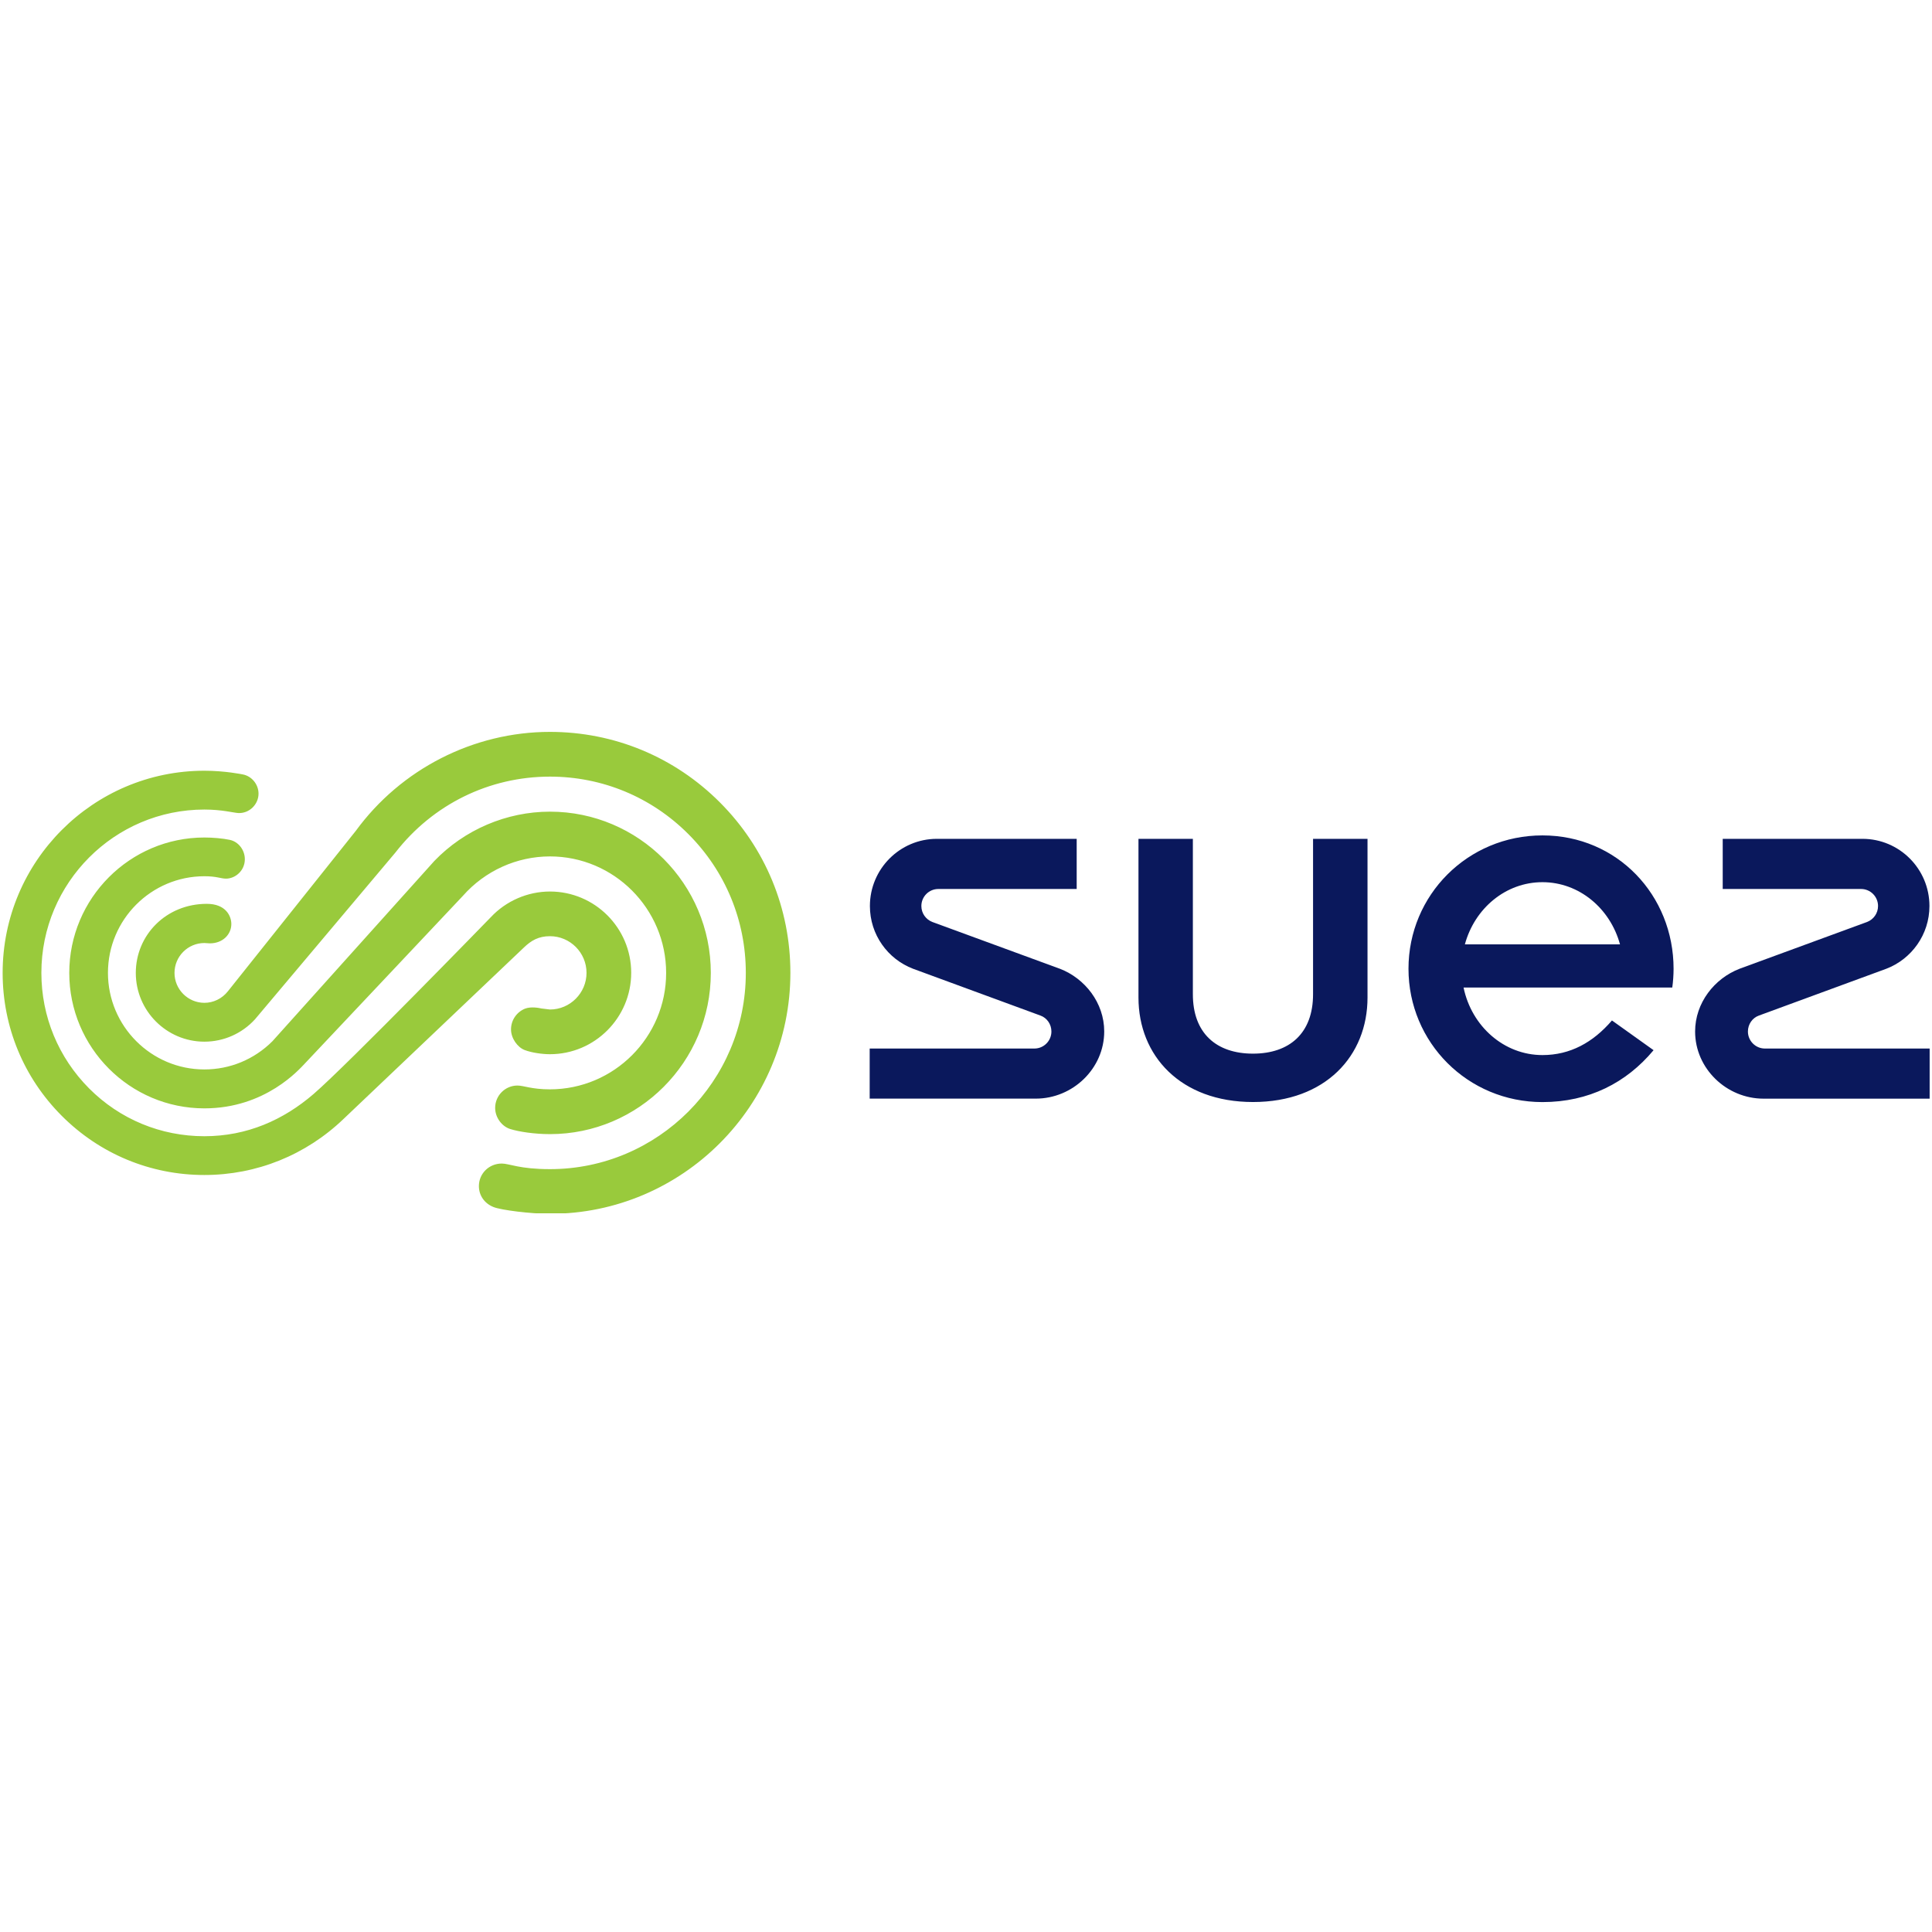
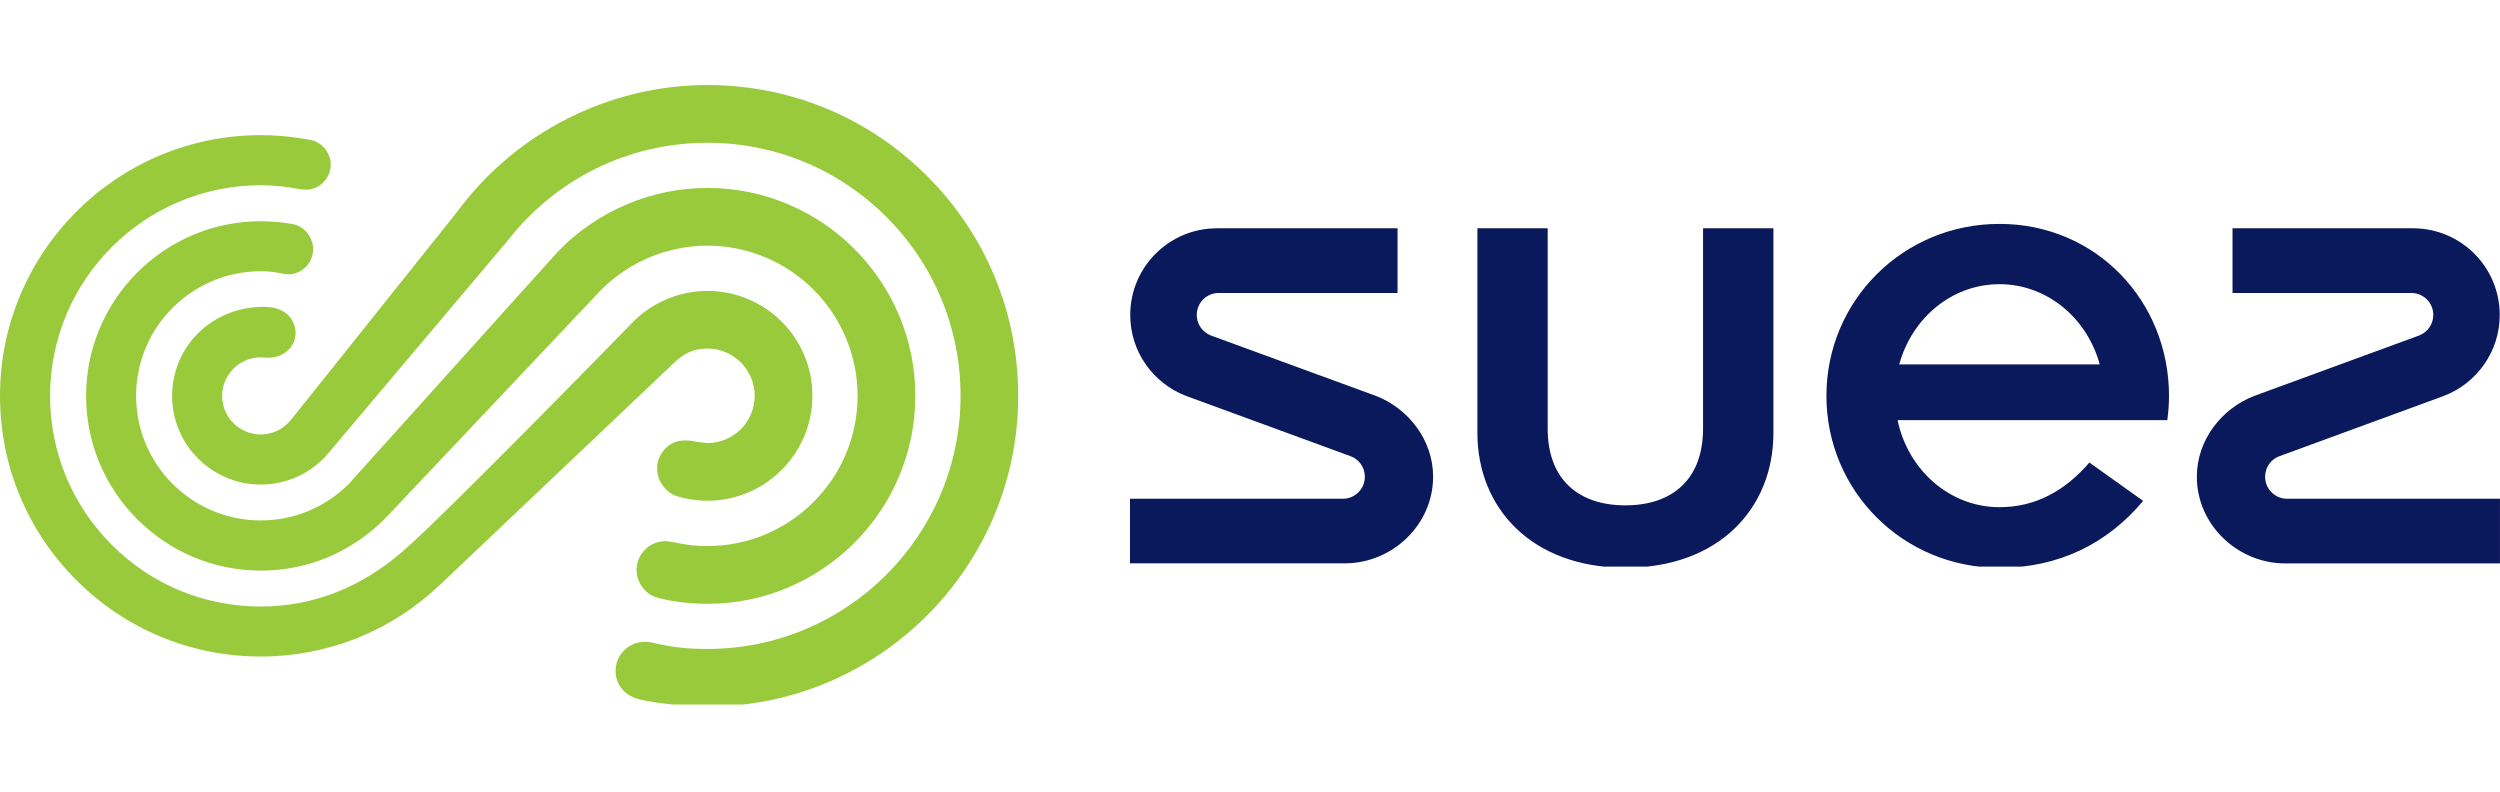
- <svg xmlns="http://www.w3.org/2000/svg" width="500" zoomAndPan="magnify" viewBox="0 0 375 375" height="500" preserveAspectRatio="xMidYMid meet" version="1.0">
+ <svg xmlns="http://www.w3.org/2000/svg" width="480" zoomAndPan="magnify" viewBox="0 0 360 114" height="152" preserveAspectRatio="xMidYMid meet" version="1.0">
  <defs>
-     <clipPath id="c54ba38f54">
-       <path d="M 0.512 142.059 L 153.574 142.059 L 153.574 236 L 0.512 236 Z M 0.512 142.059 " clip-rule="nonzero" />
+     <clipPath id="72f9dfa781">
+       <path d="M 0 12.246 L 146.773 12.246 L 146.773 102 L 0 102 Z M 0 12.246 " clip-rule="nonzero" />
    </clipPath>
-     <clipPath id="b6c21e418c">
-       <path d="M 139.746 155.758 C 130.934 146.926 119.215 142.059 106.746 142.059 C 91.93 142.059 77.836 149.25 69.059 161.27 C 69.059 161.27 45.426 190.895 44.25 192.387 C 43.082 193.879 41.363 194.648 39.676 194.648 C 36.484 194.648 33.871 192.043 33.871 188.844 C 33.871 185.641 36.469 183.039 39.676 183.039 L 40.73 183.105 C 43.25 183.105 44.902 181.359 44.902 179.352 C 44.902 177.789 43.816 175.434 40.137 175.434 C 32.258 175.434 26.359 181.477 26.359 188.844 C 26.359 196.211 32.34 202.188 39.676 202.188 C 43.422 202.188 46.973 200.609 49.492 197.848 L 76.73 165.5 C 84.012 156.125 94.949 150.742 106.746 150.742 C 116.891 150.742 126.449 154.711 133.621 161.906 C 140.801 169.102 144.762 178.672 144.762 188.844 C 144.762 209.844 127.699 226.93 106.746 226.93 C 100.809 226.93 98.855 225.844 97.391 225.844 C 94.922 225.844 92.953 227.785 92.953 230.219 C 92.953 232.031 94.027 233.578 95.777 234.281 C 97.273 234.891 103.078 235.602 106.746 235.602 C 132.477 235.602 153.414 214.613 153.414 188.828 C 153.414 176.332 148.559 164.594 139.746 155.758 M 106.746 211.441 C 103.18 211.441 101.664 210.703 100.438 210.703 C 98.051 210.703 96.109 212.648 96.109 215.039 C 96.109 216.895 97.391 218.637 99.051 219.148 C 100.719 219.668 103.738 220.133 106.746 220.133 C 123.965 220.133 137.969 206.102 137.969 188.844 C 137.969 171.586 123.965 157.543 106.746 157.543 C 98.324 157.543 90.16 161.031 84.301 167.117 L 52.871 202.109 C 49.332 205.637 44.648 207.578 39.664 207.578 C 29.344 207.578 20.953 199.168 20.953 188.828 C 20.953 178.488 29.355 170.078 39.676 170.078 C 42.09 170.078 42.844 170.543 43.871 170.543 C 45.664 170.543 47.523 169.008 47.523 166.773 C 47.523 164.988 46.289 163.371 44.598 163.016 C 43.262 162.727 41.273 162.559 39.676 162.559 C 25.211 162.559 13.445 174.352 13.445 188.844 C 13.445 203.34 25.211 215.133 39.676 215.133 C 51.551 215.133 58.137 207.5 59.18 206.418 L 89.855 173.875 C 94.145 169.02 100.305 166.23 106.746 166.23 C 119.176 166.23 129.297 176.375 129.297 188.844 C 129.297 201.312 119.176 211.441 106.73 211.441 L 106.746 211.441 M 106.746 181.715 C 110.664 181.715 113.844 184.918 113.844 188.828 C 113.844 192.742 110.648 195.945 106.746 195.945 L 105.098 195.746 C 104.711 195.652 103.062 195.32 101.891 195.785 C 100.305 196.434 99.188 197.992 99.188 199.805 C 99.188 201.551 100.465 203.297 101.836 203.812 C 103.211 204.332 105.219 204.621 106.746 204.621 C 115.441 204.621 122.516 197.531 122.516 188.816 C 122.516 180.105 115.441 173.043 106.746 173.043 C 102.418 173.043 98.223 174.867 95.266 178.027 C 95.266 178.027 67.434 206.68 60.867 212.344 C 55.02 217.379 47.961 220.539 39.664 220.539 C 31.215 220.539 23.262 217.25 17.293 211.258 C 11.332 205.266 8.031 197.305 8.031 188.828 C 8.031 171.348 22.23 157.133 39.676 157.133 C 43.039 157.133 45.324 157.754 46.219 157.809 C 48.395 157.93 50.18 156.125 50.18 154.051 C 50.18 152.242 48.859 150.625 47.09 150.309 C 47.09 150.309 43.684 149.598 39.676 149.598 C 18.074 149.598 0.512 167.195 0.512 188.828 C 0.512 199.316 4.59 209.172 11.98 216.574 C 19.367 223.98 29.211 228.066 39.664 228.066 C 49.797 228.066 59.363 224.203 66.684 217.184 L 101.707 183.895 C 103.117 182.547 104.531 181.715 106.746 181.715 " clip-rule="nonzero" />
+     <clipPath id="cddb0c8e8f">
+       <path d="M 133.512 25.355 C 125.059 16.902 113.824 12.246 101.867 12.246 C 87.656 12.246 74.145 19.129 65.73 30.629 C 65.73 30.629 43.07 58.973 41.945 60.402 C 40.816 61.832 39.172 62.566 37.555 62.566 C 34.492 62.566 31.984 60.074 31.984 57.012 C 31.984 53.949 34.48 51.457 37.555 51.457 L 38.566 51.52 C 40.98 51.52 42.562 49.852 42.562 47.926 C 42.562 46.434 41.527 44.18 37.996 44.18 C 30.441 44.18 24.785 49.965 24.785 57.012 C 24.785 64.059 30.52 69.777 37.555 69.777 C 41.148 69.777 44.551 68.273 46.969 65.629 L 73.082 34.68 C 80.066 25.707 90.555 20.559 101.867 20.559 C 111.598 20.559 120.758 24.355 127.641 31.238 C 134.523 38.121 138.32 47.281 138.32 57.012 C 138.32 77.105 121.961 93.449 101.867 93.449 C 96.172 93.449 94.301 92.414 92.895 92.414 C 90.531 92.414 88.645 94.273 88.645 96.602 C 88.645 98.336 89.668 99.816 91.352 100.484 C 92.781 101.066 98.352 101.75 101.867 101.75 C 126.539 101.75 146.621 81.672 146.621 57 C 146.621 45.043 141.965 33.805 133.512 25.355 M 101.867 78.633 C 98.449 78.633 96.996 77.926 95.82 77.926 C 93.527 77.926 91.668 79.785 91.668 82.078 C 91.668 83.848 92.895 85.52 94.492 86.012 C 96.086 86.504 98.98 86.949 101.867 86.949 C 118.379 86.949 131.805 73.523 131.805 57.012 C 131.805 40.5 118.379 27.062 101.867 27.062 C 93.793 27.062 85.961 30.402 80.344 36.223 L 50.207 69.703 C 46.816 73.082 42.324 74.941 37.539 74.941 C 27.645 74.941 19.598 66.895 19.598 57 C 19.598 47.105 27.66 39.059 37.555 39.059 C 39.867 39.059 40.59 39.5 41.578 39.5 C 43.297 39.5 45.082 38.031 45.082 35.895 C 45.082 34.188 43.891 32.641 42.273 32.301 C 40.996 32.023 39.086 31.859 37.555 31.859 C 23.688 31.859 12.398 43.145 12.398 57.012 C 12.398 70.879 23.688 82.164 37.555 82.164 C 48.941 82.164 55.254 74.863 56.254 73.828 L 85.672 42.688 C 89.785 38.043 95.691 35.375 101.867 35.375 C 113.785 35.375 123.492 45.078 123.492 57.012 C 123.492 68.941 113.785 78.633 101.855 78.633 L 101.867 78.633 M 101.867 50.191 C 105.625 50.191 108.676 53.254 108.676 57 C 108.676 60.742 105.613 63.805 101.867 63.805 L 100.285 63.617 C 99.918 63.527 98.336 63.211 97.211 63.652 C 95.691 64.273 94.617 65.766 94.617 67.5 C 94.617 69.172 95.844 70.84 97.16 71.336 C 98.477 71.828 100.398 72.105 101.867 72.105 C 110.207 72.105 116.988 65.324 116.988 56.984 C 116.988 48.648 110.207 41.891 101.867 41.891 C 97.719 41.891 93.695 43.637 90.859 46.66 C 90.859 46.66 64.176 74.078 57.875 79.496 C 52.27 84.316 45.5 87.34 37.539 87.34 C 29.441 87.34 21.812 84.188 16.094 78.457 C 10.375 72.727 7.211 65.109 7.211 57 C 7.211 40.273 20.828 26.672 37.555 26.672 C 40.781 26.672 42.969 27.266 43.828 27.316 C 45.918 27.43 47.625 25.707 47.625 23.723 C 47.625 21.988 46.359 20.445 44.664 20.141 C 44.664 20.141 41.398 19.457 37.555 19.457 C 16.84 19.457 0 36.297 0 57 C 0 67.031 3.91 76.457 10.996 83.543 C 18.082 90.629 27.52 94.539 37.539 94.539 C 47.258 94.539 56.43 90.844 63.453 84.125 L 97.035 52.277 C 98.387 50.988 99.742 50.191 101.867 50.191 " clip-rule="nonzero" />
    </clipPath>
-     <clipPath id="1e7ae1a8c0">
-       <path d="M 168.805 162.152 L 374.648 162.152 L 374.648 214 L 168.805 214 Z M 168.805 162.152 " clip-rule="nonzero" />
+     <clipPath id="bd66b407bd">
+       <path d="M 162.719 32.242 L 360 32.242 L 360 82 L 162.719 82 Z M 162.719 32.242 " clip-rule="nonzero" />
    </clipPath>
-     <clipPath id="d712548cfa">
-       <path d="M 284.332 183.301 C 286.227 176.316 292.246 171.23 299.387 171.23 C 306.523 171.23 312.539 176.332 314.441 183.301 L 284.332 183.301 M 299.387 162.152 C 284.871 162.152 273.387 173.738 273.387 188.031 C 273.387 202.332 284.871 213.914 299.387 213.914 C 308.371 213.914 315.668 210.184 320.957 203.84 L 312.879 198.07 C 309.199 202.355 304.758 204.789 299.387 204.789 C 291.902 204.789 285.633 199.18 284.078 191.684 L 324.586 191.684 C 324.746 190.547 324.84 189.227 324.84 188.047 C 324.84 173.754 313.902 162.152 299.387 162.152 M 254.863 192.93 C 254.887 200.57 250.27 204.512 243.199 204.512 C 236.125 204.512 231.508 200.57 231.535 192.93 L 231.535 162.816 L 220.977 162.816 L 220.977 193.629 C 220.977 204.895 229.121 213.902 243.215 213.902 C 257.305 213.902 265.434 204.91 265.434 193.629 L 265.434 162.816 L 254.863 162.816 L 254.863 192.93 M 342.57 203.52 C 340.75 203.52 339.27 202.035 339.27 200.215 C 339.27 198.797 340.141 197.57 341.398 197.121 L 366.141 188.031 C 371.02 186.156 374.504 181.41 374.504 175.859 C 374.504 168.664 368.688 162.816 361.492 162.816 L 334.379 162.816 L 334.379 172.551 L 361.227 172.551 C 363.051 172.551 364.527 174.031 364.527 175.859 C 364.527 177.273 363.645 178.473 362.402 178.953 L 337.66 188.031 C 332.766 189.914 329.02 194.66 329.02 200.215 C 329.02 207.41 335.117 213.25 342.305 213.25 L 374.543 213.25 L 374.543 203.52 L 342.57 203.52 M 205.684 188.023 L 180.961 178.953 C 179.719 178.473 178.836 177.273 178.836 175.859 C 178.836 174.031 180.309 172.551 182.137 172.551 L 208.984 172.551 L 208.984 162.816 L 181.855 162.816 C 174.676 162.816 168.848 168.664 168.848 175.859 C 168.848 181.422 172.316 186.156 177.211 188.031 L 201.953 197.121 C 203.207 197.57 204.078 198.797 204.078 200.215 C 204.078 202.035 202.598 203.52 200.777 203.52 L 168.805 203.52 L 168.805 213.242 L 201.055 213.242 C 208.23 213.242 214.328 207.41 214.328 200.203 C 214.328 194.645 210.582 189.898 205.699 188.023 " clip-rule="nonzero" />
+     <clipPath id="0ab108c774">
+       <path d="M 273.492 52.477 C 275.312 45.793 281.082 40.922 287.926 40.922 C 294.773 40.922 300.543 45.809 302.363 52.477 L 273.492 52.477 M 287.926 32.242 C 274.008 32.242 263.004 43.328 263.004 57.004 C 263.004 70.684 274.008 81.766 287.926 81.766 C 296.543 81.766 303.543 78.199 308.613 72.125 L 300.871 66.609 C 297.34 70.707 293.078 73.035 287.926 73.035 C 280.754 73.035 274.742 67.672 273.25 60.496 L 312.094 60.496 C 312.246 59.41 312.336 58.145 312.336 57.016 C 312.336 43.34 301.844 32.242 287.926 32.242 M 245.238 61.688 C 245.262 69 240.836 72.77 234.051 72.77 C 227.27 72.77 222.844 69 222.867 61.688 L 222.867 32.875 L 212.746 32.875 L 212.746 62.355 C 212.746 73.137 220.551 81.754 234.066 81.754 C 247.578 81.754 255.371 73.148 255.371 62.355 L 255.371 32.875 L 245.238 32.875 L 245.238 61.688 M 329.34 71.82 C 327.594 71.82 326.176 70.402 326.176 68.656 C 326.176 67.305 327.012 66.129 328.215 65.699 L 351.938 57.004 C 356.617 55.207 359.961 50.664 359.961 45.352 C 359.961 38.469 354.379 32.875 347.484 32.875 L 321.484 32.875 L 321.484 42.188 L 347.23 42.188 C 348.977 42.188 350.395 43.605 350.395 45.352 C 350.395 46.707 349.547 47.855 348.355 48.312 L 324.633 57.004 C 319.938 58.801 316.344 63.344 316.344 68.656 C 316.344 75.543 322.191 81.133 329.086 81.133 L 359.996 81.133 L 359.996 71.82 L 329.34 71.82 M 198.082 56.992 L 174.371 48.312 C 173.18 47.855 172.332 46.707 172.332 45.352 C 172.332 43.605 173.75 42.188 175.496 42.188 L 201.246 42.188 L 201.246 32.875 L 175.23 32.875 C 168.348 32.875 162.754 38.469 162.754 45.352 C 162.754 50.68 166.082 55.207 170.777 57.004 L 194.5 65.699 C 195.703 66.129 196.539 67.305 196.539 68.656 C 196.539 70.402 195.121 71.82 193.375 71.82 L 162.719 71.82 L 162.719 81.121 L 193.641 81.121 C 200.523 81.121 206.367 75.543 206.367 68.645 C 206.367 63.332 202.773 58.789 198.094 56.992 " clip-rule="nonzero" />
    </clipPath>
  </defs>
-   <g clip-path="url(#c54ba38f54)">
-     <g clip-path="url(#b6c21e418c)">
-       <path fill="#99ca3c" d="M 0.512 142.059 L 153.574 142.059 L 153.574 235.504 L 0.512 235.504 Z M 0.512 142.059 " fill-opacity="1" fill-rule="nonzero" />
+   <g clip-path="url(#72f9dfa781)">
+     <g clip-path="url(#cddb0c8e8f)">
+       <path fill="#99ca3c" d="M 0 12.246 L 146.773 12.246 L 146.773 101.449 L 0 101.449 Z M 0 12.246 " fill-opacity="1" fill-rule="nonzero" />
    </g>
  </g>
-   <g clip-path="url(#1e7ae1a8c0)">
-     <g clip-path="url(#d712548cfa)">
-       <path fill="#0a185c" d="M 168.805 162.152 L 374.648 162.152 L 374.648 214.172 L 168.805 214.172 Z M 168.805 162.152 " fill-opacity="1" fill-rule="nonzero" />
+   <g clip-path="url(#bd66b407bd)">
+     <g clip-path="url(#0ab108c774)">
+       <path fill="#0a185c" d="M 162.719 32.242 L 360.098 32.242 L 360.098 81.59 L 162.719 81.59 Z M 162.719 32.242 " fill-opacity="1" fill-rule="nonzero" />
    </g>
  </g>
</svg>
